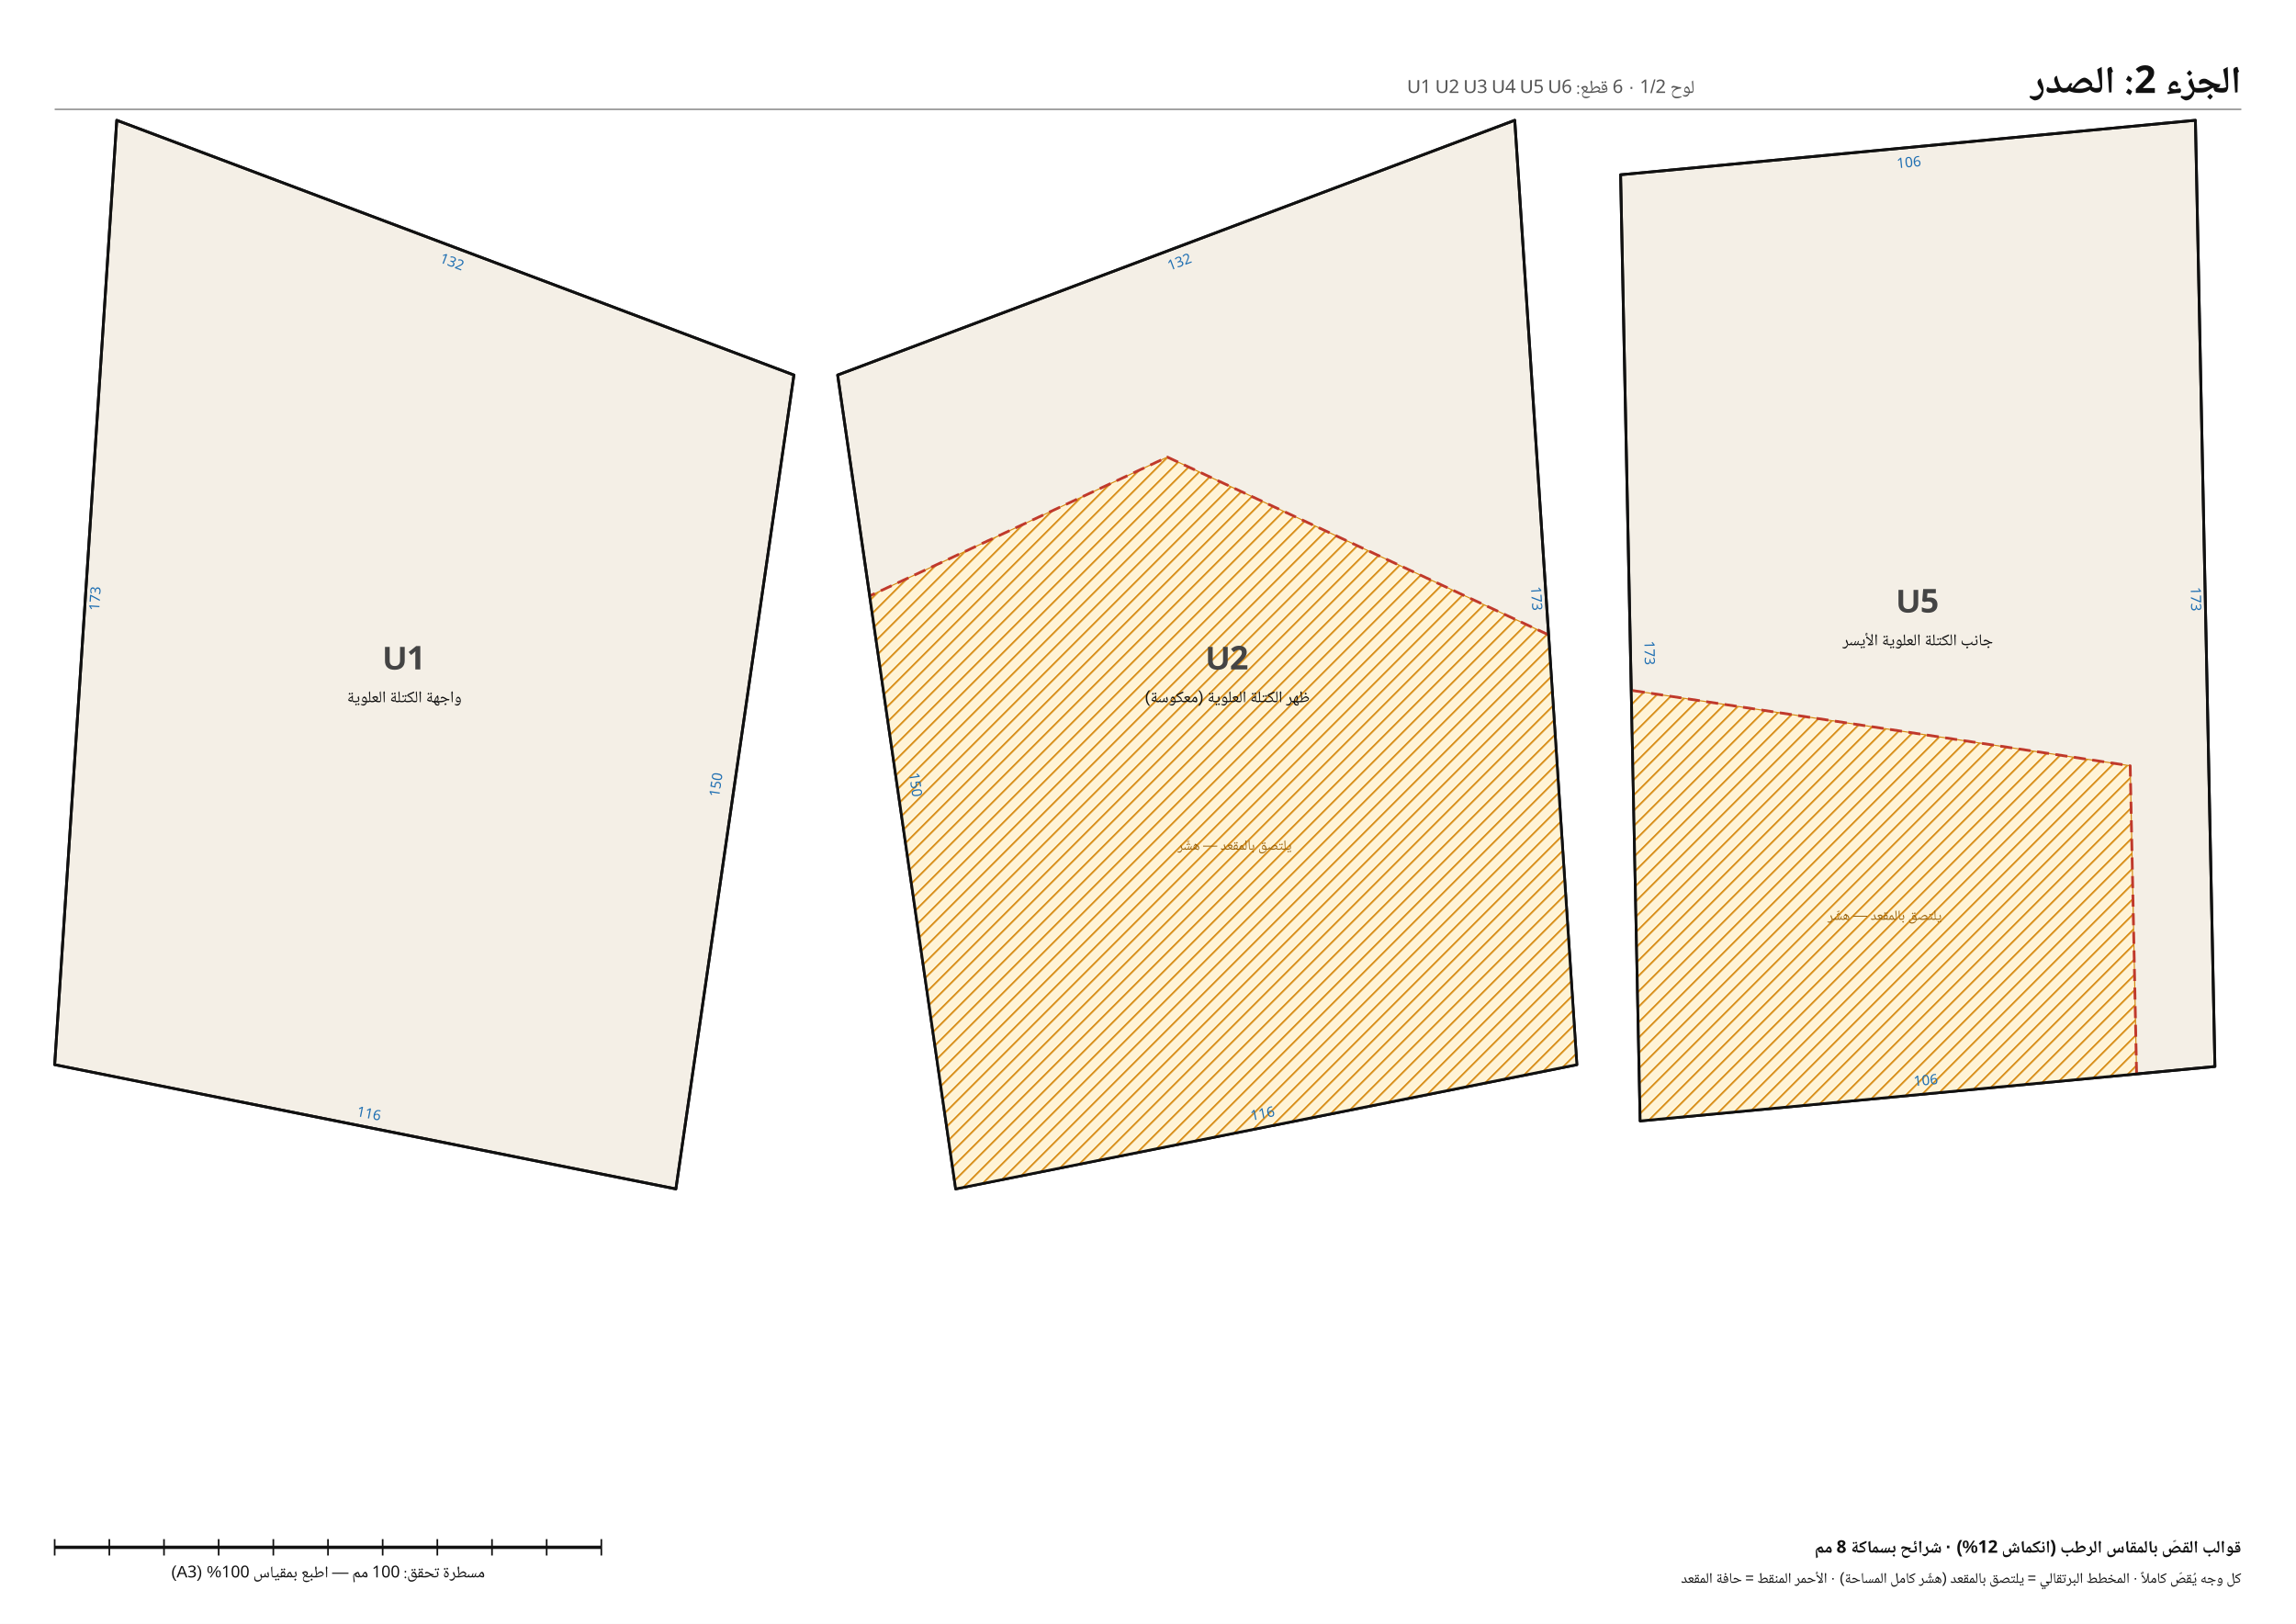
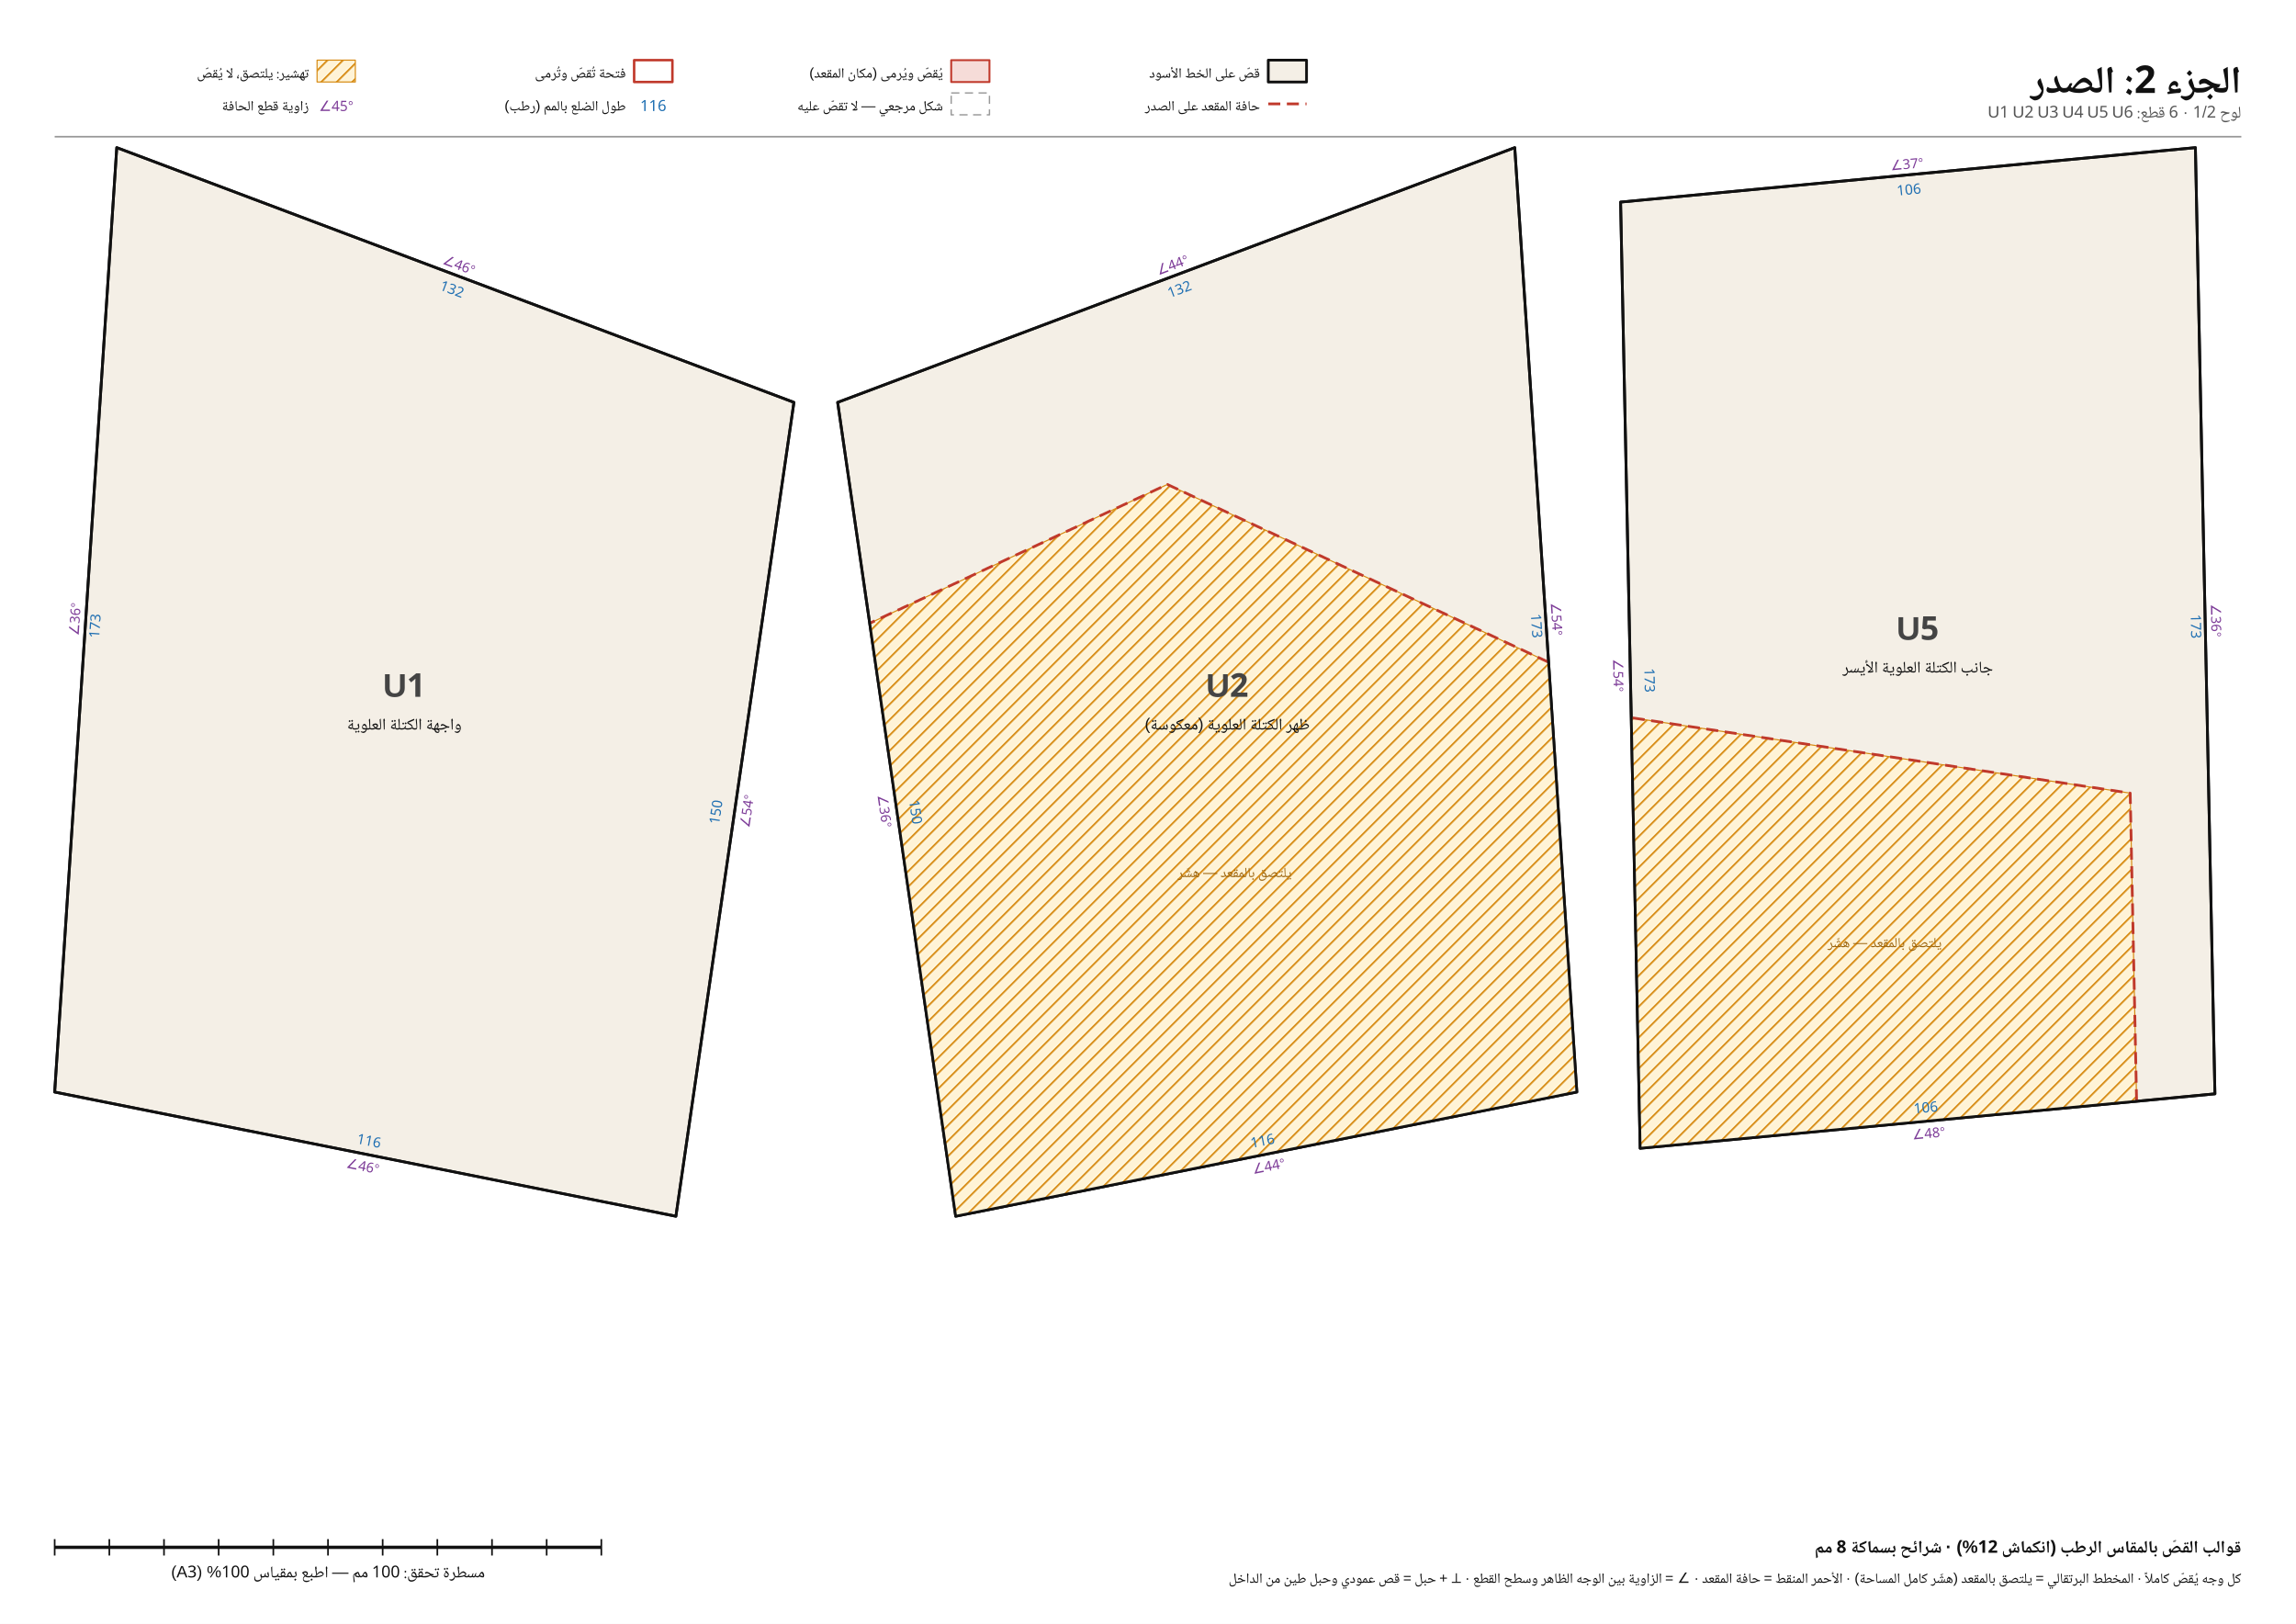
<svg xmlns="http://www.w3.org/2000/svg" width="420mm" height="297mm" viewBox="0 0 420 297" font-family="Noto Naskh Arabic, Amiri, Tahoma, Arial, sans-serif">
  <rect width="420" height="297" fill="#fff" />
  <defs>
    <marker id="ar" viewBox="0 0 10 10" refX="10" refY="5" markerWidth="5" markerHeight="5" orient="auto-start-reverse">
      <path d="M0,1 L10,5 L0,9 z" fill="#c0392b" />
    </marker>
    <marker id="ab" viewBox="0 0 10 10" refX="10" refY="5" markerWidth="4" markerHeight="4" orient="auto">
      <path d="M0,1 L10,5 L0,9 z" fill="#1f6fb2" />
    </marker>
    <pattern id="hatch" width="2" height="2" patternUnits="userSpaceOnUse" patternTransform="rotate(45)">
      <rect width="2" height="2" fill="#fff3d6" />
      <line x1="0" y1="0" x2="0" y2="2" stroke="#d68910" stroke-width="0.6" />
    </pattern>
  </defs>
-   <polygon points="10.00,194.73 21.36,22.00 145.23,68.59 123.64,217.45 10.00,194.73" fill="#f4efe6" stroke="#111" stroke-width="0.5" stroke-linejoin="round" />
-   <polygon points="10.00,194.73 21.36,22.00 145.23,68.59 123.64,217.45 10.00,194.73" fill="none" stroke="#111" stroke-width="0.5" stroke-linejoin="round" />
-   <text x="18.28" y="109.53" font-size="2.6" text-anchor="middle" fill="#1f6fb2" font-weight="normal" direction="ltr" transform="rotate(-86.2 18.28 109.53)">173</text>
-   <text x="82.38" y="48.73" font-size="2.6" text-anchor="middle" fill="#1f6fb2" font-weight="normal" direction="ltr" transform="rotate(20.6 82.38 48.73)">132</text>
-   <text x="131.86" y="143.65" font-size="2.6" text-anchor="middle" fill="#1f6fb2" font-weight="normal" direction="ltr" transform="rotate(-81.7 131.86 143.65)">150</text>
-   <text x="67.33" y="204.54" font-size="2.6" text-anchor="middle" fill="#1f6fb2" font-weight="normal" direction="ltr" transform="rotate(11.3 67.33 204.54)">116</text>
-   <text x="73.95" y="122.44" font-size="6" text-anchor="middle" fill="#444" font-weight="bold" direction="ltr">U1</text>
-   <text x="73.95" y="128.44" font-size="3" text-anchor="middle" fill="#111" font-weight="normal" direction="rtl">واجهة الكتلة العلوية</text>
-   <polygon points="174.82,217.45 153.23,68.59 277.09,22.00 288.45,194.73 174.82,217.45" fill="#f4efe6" stroke="#111" stroke-width="0.5" stroke-linejoin="round" />
-   <polygon points="174.82,217.45 159.09,108.99 213.54,83.60 283.28,116.12 288.45,194.73 174.82,217.45" fill="url(#hatch)" stroke="#d68910" stroke-width="0.2" stroke-linejoin="round" />
-   <polyline points="283.28,116.12 283.28,116.12 213.54,83.60 159.09,108.99 159.09,108.99" fill="none" stroke="#c0392b" stroke-width="0.5" stroke-dasharray="2.2,1.2" stroke-linejoin="round" />
-   <text x="225.85" y="155.42" font-size="2.6" text-anchor="middle" fill="#9c640c" font-weight="normal" direction="rtl">يلتصق بالمقعد — هشّر</text>
-   <polygon points="174.82,217.45 153.23,68.59 277.09,22.00 288.45,194.73 174.82,217.45" fill="none" stroke="#111" stroke-width="0.5" stroke-linejoin="round" />
-   <text x="166.60" y="143.65" font-size="2.6" text-anchor="middle" fill="#1f6fb2" font-weight="normal" direction="ltr" transform="rotate(81.7 166.60 143.65)">150</text>
-   <text x="216.07" y="48.73" font-size="2.6" text-anchor="middle" fill="#1f6fb2" font-weight="normal" direction="ltr" transform="rotate(-20.6 216.07 48.73)">132</text>
-   <text x="280.18" y="109.53" font-size="2.6" text-anchor="middle" fill="#1f6fb2" font-weight="normal" direction="ltr" transform="rotate(86.2 280.18 109.53)">173</text>
-   <text x="231.13" y="204.54" font-size="2.6" text-anchor="middle" fill="#1f6fb2" font-weight="normal" direction="ltr" transform="rotate(-11.3 231.13 204.54)">116</text>
-   <text x="224.50" y="122.44" font-size="6" text-anchor="middle" fill="#444" font-weight="bold" direction="ltr">U2</text>
-   <text x="224.50" y="128.44" font-size="3" text-anchor="middle" fill="#111" font-weight="normal" direction="rtl">ظهر الكتلة العلوية (معكوسة)</text>
-   <polygon points="300.03,205.02 296.45,31.96 401.60,22.00 405.17,195.06 300.03,205.02" fill="#f4efe6" stroke="#111" stroke-width="0.5" stroke-linejoin="round" />
-   <polygon points="300.03,205.02 298.40,126.26 389.67,140.06 390.84,196.42 300.03,205.02" fill="url(#hatch)" stroke="#d68910" stroke-width="0.2" stroke-linejoin="round" />
-   <polyline points="390.84,196.42 390.84,196.42 389.67,140.06 298.40,126.26 298.40,126.26" fill="none" stroke="#c0392b" stroke-width="0.5" stroke-dasharray="2.2,1.2" stroke-linejoin="round" />
-   <text x="344.76" y="168.24" font-size="2.6" text-anchor="middle" fill="#9c640c" font-weight="normal" direction="rtl">يلتصق بالمقعد — هشّر</text>
-   <polygon points="300.03,205.02 296.45,31.96 401.60,22.00 405.17,195.06 300.03,205.02" fill="none" stroke="#111" stroke-width="0.5" stroke-linejoin="round" />
-   <text x="300.84" y="119.44" font-size="2.6" text-anchor="middle" fill="#1f6fb2" font-weight="normal" direction="ltr" transform="rotate(88.8 300.84 119.44)">173</text>
-   <text x="349.27" y="30.57" font-size="2.6" text-anchor="middle" fill="#1f6fb2" font-weight="normal" direction="ltr" transform="rotate(-5.4 349.27 30.57)">106</text>
-   <text x="400.79" y="109.59" font-size="2.6" text-anchor="middle" fill="#1f6fb2" font-weight="normal" direction="ltr" transform="rotate(88.8 400.79 109.59)">173</text>
-   <text x="352.36" y="198.45" font-size="2.6" text-anchor="middle" fill="#1f6fb2" font-weight="normal" direction="ltr" transform="rotate(-5.4 352.36 198.45)">106</text>
-   <text x="350.81" y="112.01" font-size="6" text-anchor="middle" fill="#444" font-weight="bold" direction="ltr">U5</text>
-   <text x="350.81" y="118.01" font-size="3" text-anchor="middle" fill="#111" font-weight="normal" direction="rtl">جانب الكتلة العلوية الأيسر</text>
+   <polygon points="10.00,199.73 21.36,27.00 145.23,73.59 123.64,222.45 10.00,199.73" fill="#f4efe6" stroke="#111" stroke-width="0.5" stroke-linejoin="round" />
+   <polygon points="10.00,199.73 21.36,27.00 145.23,73.59 123.64,222.45 10.00,199.73" fill="none" stroke="#111" stroke-width="0.5" stroke-linejoin="round" />
+   <text x="18.28" y="114.53" font-size="2.6" text-anchor="middle" fill="#1f6fb2" font-weight="normal" direction="ltr" transform="rotate(-86.2 18.28 114.53)">173</text>
+   <text x="82.38" y="53.73" font-size="2.6" text-anchor="middle" fill="#1f6fb2" font-weight="normal" direction="ltr" transform="rotate(20.6 82.38 53.73)">132</text>
+   <text x="131.86" y="148.65" font-size="2.6" text-anchor="middle" fill="#1f6fb2" font-weight="normal" direction="ltr" transform="rotate(-81.7 131.86 148.65)">150</text>
+   <text x="67.33" y="209.54" font-size="2.6" text-anchor="middle" fill="#1f6fb2" font-weight="normal" direction="ltr" transform="rotate(11.3 67.33 209.54)">116</text>
+   <text x="14.58" y="113.29" font-size="2.5" text-anchor="middle" fill="#7d3c98" font-weight="normal" direction="ltr" transform="rotate(-86.2 14.58 113.29)">∠36°</text>
+   <text x="83.68" y="49.27" font-size="2.5" text-anchor="middle" fill="#7d3c98" font-weight="normal" direction="ltr" transform="rotate(20.6 83.68 49.27)">∠46°</text>
+   <text x="137.50" y="148.47" font-size="2.5" text-anchor="middle" fill="#7d3c98" font-weight="normal" direction="ltr" transform="rotate(-81.7 137.50 148.47)">∠54°</text>
+   <text x="66.21" y="214.13" font-size="2.5" text-anchor="middle" fill="#7d3c98" font-weight="normal" direction="ltr" transform="rotate(11.3 66.21 214.13)">∠46°</text>
+   <text x="73.95" y="127.44" font-size="6" text-anchor="middle" fill="#444" font-weight="bold" direction="ltr">U1</text>
+   <text x="73.95" y="133.44" font-size="3" text-anchor="middle" fill="#111" font-weight="normal" direction="rtl">واجهة الكتلة العلوية</text>
+   <polygon points="174.82,222.45 153.23,73.59 277.09,27.00 288.45,199.73 174.82,222.45" fill="#f4efe6" stroke="#111" stroke-width="0.5" stroke-linejoin="round" />
+   <polygon points="174.82,222.45 159.09,113.99 213.54,88.60 283.28,121.12 288.45,199.73 174.82,222.45" fill="url(#hatch)" stroke="#d68910" stroke-width="0.2" stroke-linejoin="round" />
+   <polyline points="283.28,121.12 283.28,121.12 213.54,88.60 159.09,113.99 159.09,113.99" fill="none" stroke="#c0392b" stroke-width="0.5" stroke-dasharray="2.2,1.2" stroke-linejoin="round" />
+   <text x="225.85" y="160.42" font-size="2.6" text-anchor="middle" fill="#9c640c" font-weight="normal" direction="rtl">يلتصق بالمقعد — هشّر</text>
+   <polygon points="174.82,222.45 153.23,73.59 277.09,27.00 288.45,199.73 174.82,222.45" fill="none" stroke="#111" stroke-width="0.5" stroke-linejoin="round" />
+   <text x="166.60" y="148.65" font-size="2.6" text-anchor="middle" fill="#1f6fb2" font-weight="normal" direction="ltr" transform="rotate(81.7 166.60 148.65)">150</text>
+   <text x="216.07" y="53.73" font-size="2.6" text-anchor="middle" fill="#1f6fb2" font-weight="normal" direction="ltr" transform="rotate(-20.6 216.07 53.73)">132</text>
+   <text x="280.18" y="114.53" font-size="2.6" text-anchor="middle" fill="#1f6fb2" font-weight="normal" direction="ltr" transform="rotate(86.2 280.18 114.53)">173</text>
+   <text x="231.13" y="209.54" font-size="2.6" text-anchor="middle" fill="#1f6fb2" font-weight="normal" direction="ltr" transform="rotate(-11.3 231.13 209.54)">116</text>
+   <text x="160.95" y="148.47" font-size="2.5" text-anchor="middle" fill="#7d3c98" font-weight="normal" direction="ltr" transform="rotate(81.7 160.95 148.47)">∠36°</text>
+   <text x="214.77" y="49.27" font-size="2.5" text-anchor="middle" fill="#7d3c98" font-weight="normal" direction="ltr" transform="rotate(-20.6 214.77 49.27)">∠44°</text>
+   <text x="283.87" y="113.29" font-size="2.5" text-anchor="middle" fill="#7d3c98" font-weight="normal" direction="ltr" transform="rotate(86.2 283.87 113.29)">∠54°</text>
+   <text x="232.24" y="214.13" font-size="2.5" text-anchor="middle" fill="#7d3c98" font-weight="normal" direction="ltr" transform="rotate(-11.3 232.24 214.13)">∠44°</text>
+   <text x="224.50" y="127.44" font-size="6" text-anchor="middle" fill="#444" font-weight="bold" direction="ltr">U2</text>
+   <text x="224.50" y="133.44" font-size="3" text-anchor="middle" fill="#111" font-weight="normal" direction="rtl">ظهر الكتلة العلوية (معكوسة)</text>
+   <polygon points="300.03,210.02 296.45,36.96 401.60,27.00 405.17,200.06 300.03,210.02" fill="#f4efe6" stroke="#111" stroke-width="0.5" stroke-linejoin="round" />
+   <polygon points="300.03,210.02 298.40,131.26 389.67,145.06 390.84,201.42 300.03,210.02" fill="url(#hatch)" stroke="#d68910" stroke-width="0.2" stroke-linejoin="round" />
+   <polyline points="390.84,201.42 390.84,201.42 389.67,145.06 298.40,131.26 298.40,131.26" fill="none" stroke="#c0392b" stroke-width="0.5" stroke-dasharray="2.2,1.2" stroke-linejoin="round" />
+   <text x="344.76" y="173.24" font-size="2.6" text-anchor="middle" fill="#9c640c" font-weight="normal" direction="rtl">يلتصق بالمقعد — هشّر</text>
+   <polygon points="300.03,210.02 296.45,36.96 401.60,27.00 405.17,200.06 300.03,210.02" fill="none" stroke="#111" stroke-width="0.5" stroke-linejoin="round" />
+   <text x="300.84" y="124.44" font-size="2.6" text-anchor="middle" fill="#1f6fb2" font-weight="normal" direction="ltr" transform="rotate(88.8 300.84 124.44)">173</text>
+   <text x="349.27" y="35.57" font-size="2.6" text-anchor="middle" fill="#1f6fb2" font-weight="normal" direction="ltr" transform="rotate(-5.4 349.27 35.57)">106</text>
+   <text x="400.79" y="114.59" font-size="2.6" text-anchor="middle" fill="#1f6fb2" font-weight="normal" direction="ltr" transform="rotate(88.8 400.79 114.59)">173</text>
+   <text x="352.36" y="203.45" font-size="2.6" text-anchor="middle" fill="#1f6fb2" font-weight="normal" direction="ltr" transform="rotate(-5.4 352.36 203.45)">106</text>
+   <text x="295.14" y="123.55" font-size="2.5" text-anchor="middle" fill="#7d3c98" font-weight="normal" direction="ltr" transform="rotate(88.8 295.14 123.55)">∠54°</text>
+   <text x="348.92" y="30.88" font-size="2.5" text-anchor="middle" fill="#7d3c98" font-weight="normal" direction="ltr" transform="rotate(-5.4 348.92 30.88)">∠37°</text>
+   <text x="404.49" y="113.51" font-size="2.5" text-anchor="middle" fill="#7d3c98" font-weight="normal" direction="ltr" transform="rotate(88.8 404.49 113.51)">∠36°</text>
+   <text x="352.89" y="208.13" font-size="2.5" text-anchor="middle" fill="#7d3c98" font-weight="normal" direction="ltr" transform="rotate(-5.4 352.89 208.13)">∠48°</text>
+   <text x="350.81" y="117.01" font-size="6" text-anchor="middle" fill="#444" font-weight="bold" direction="ltr">U5</text>
+   <text x="350.81" y="123.01" font-size="3" text-anchor="middle" fill="#111" font-weight="normal" direction="rtl">جانب الكتلة العلوية الأيسر</text>
  <text x="410.00" y="17.00" font-size="7" text-anchor="start" fill="#111" font-weight="bold" direction="rtl">الجزء 2: الصدر</text>
-   <text x="310.00" y="17.00" font-size="3.4" text-anchor="start" fill="#555" font-weight="normal" direction="rtl">لوح 1/2 · 6 قطع: U1 U2 U3 U4 U5 U6</text>
-   <line x1="10.00" y1="20.00" x2="410.00" y2="20.00" stroke="#999" stroke-width="0.3" />
+   <text x="410.00" y="21.50" font-size="3" text-anchor="start" fill="#555" font-weight="normal" direction="rtl">لوح 1/2 · 6 قطع: U1 U2 U3 U4 U5 U6</text>
+   <polygon points="232.00,11.00 239.00,11.00 239.00,15.00 232.00,15.00" fill="#f4efe6" stroke="#111" stroke-width="0.5" stroke-linejoin="round" />
+   <text x="230.50" y="14.20" font-size="2.6" text-anchor="start" fill="#111" font-weight="normal" direction="rtl">قصّ على الخط الأسود</text>
+   <polygon points="174.00,11.00 181.00,11.00 181.00,15.00 174.00,15.00" fill="#f6dcd8" stroke="#c0392b" stroke-width="0.35" stroke-linejoin="round" />
+   <text x="172.50" y="14.20" font-size="2.6" text-anchor="start" fill="#111" font-weight="normal" direction="rtl">يُقصّ ويُرمى (مكان المقعد)</text>
+   <polygon points="116.00,11.00 123.00,11.00 123.00,15.00 116.00,15.00" fill="#fff" stroke="#c0392b" stroke-width="0.45" stroke-linejoin="round" />
+   <text x="114.50" y="14.20" font-size="2.6" text-anchor="start" fill="#111" font-weight="normal" direction="rtl">فتحة تُقصّ وتُرمى</text>
+   <polygon points="58.00,11.00 65.00,11.00 65.00,15.00 58.00,15.00" fill="url(#hatch)" stroke="#d68910" stroke-width="0.2" stroke-linejoin="round" />
+   <text x="56.50" y="14.20" font-size="2.6" text-anchor="start" fill="#111" font-weight="normal" direction="rtl">تهشير: يلتصق، لا يُقصّ</text>
+   <line x1="232.00" y1="19.00" x2="239.00" y2="19.00" stroke="#c0392b" stroke-width="0.5" stroke-dasharray="2.2,1.2" />
+   <text x="230.50" y="20.20" font-size="2.6" text-anchor="start" fill="#111" font-weight="normal" direction="rtl">حافة المقعد على الصدر</text>
+   <polygon points="174.00,17.00 181.00,17.00 181.00,21.00 174.00,21.00" fill="none" stroke="#999" stroke-width="0.25" stroke-dasharray="1.5,1" stroke-linejoin="round" />
+   <text x="172.50" y="20.20" font-size="2.6" text-anchor="start" fill="#111" font-weight="normal" direction="rtl">شكل مرجعي — لا تقصّ عليه</text>
+   <text x="119.50" y="20.30" font-size="2.8" text-anchor="middle" fill="#1f6fb2" font-weight="normal" direction="ltr">116</text>
+   <text x="114.50" y="20.20" font-size="2.6" text-anchor="start" fill="#111" font-weight="normal" direction="rtl">طول الضلع بالمم (رطب)</text>
+   <text x="61.50" y="20.30" font-size="2.6" text-anchor="middle" fill="#7d3c98" font-weight="normal" direction="ltr">∠45°</text>
+   <text x="56.50" y="20.20" font-size="2.6" text-anchor="start" fill="#111" font-weight="normal" direction="rtl">زاوية قطع الحافة</text>
+   <line x1="10.00" y1="25.00" x2="410.00" y2="25.00" stroke="#999" stroke-width="0.3" />
  <line x1="10.00" y1="283.00" x2="110.00" y2="283.00" stroke="#111" stroke-width="0.6" />
  <line x1="10.00" y1="281.50" x2="10.00" y2="284.50" stroke="#111" stroke-width="0.3" />
  <line x1="20.00" y1="281.50" x2="20.00" y2="284.50" stroke="#111" stroke-width="0.3" />
  <line x1="30.00" y1="281.50" x2="30.00" y2="284.50" stroke="#111" stroke-width="0.3" />
  <line x1="40.00" y1="281.50" x2="40.00" y2="284.50" stroke="#111" stroke-width="0.3" />
  <line x1="50.00" y1="281.50" x2="50.00" y2="284.50" stroke="#111" stroke-width="0.3" />
  <line x1="60.00" y1="281.50" x2="60.00" y2="284.50" stroke="#111" stroke-width="0.3" />
  <line x1="70.00" y1="281.50" x2="70.00" y2="284.50" stroke="#111" stroke-width="0.3" />
  <line x1="80.00" y1="281.50" x2="80.00" y2="284.50" stroke="#111" stroke-width="0.3" />
  <line x1="90.00" y1="281.50" x2="90.00" y2="284.50" stroke="#111" stroke-width="0.3" />
  <line x1="100.00" y1="281.50" x2="100.00" y2="284.50" stroke="#111" stroke-width="0.3" />
  <line x1="110.00" y1="281.50" x2="110.00" y2="284.50" stroke="#111" stroke-width="0.3" />
  <text x="60.00" y="288.50" font-size="3" text-anchor="middle" fill="#111" font-weight="normal" direction="rtl">مسطرة تحقق: 100 مم — اطبع بمقياس 100% (A3)</text>
  <text x="410.00" y="284.00" font-size="3.2" text-anchor="start" fill="#111" font-weight="bold" direction="rtl">قوالب القصّ بالمقاس الرطب (انكماش 12%) · شرائح بسماكة 8 مم</text>
-   <text x="410.00" y="289.50" font-size="2.7" text-anchor="start" fill="#111" font-weight="normal" direction="rtl">كل وجه يُقصّ كاملاً · المخطط البرتقالي = يلتصق بالمقعد (هشّر كامل المساحة) · الأحمر المنقط = حافة المقعد</text>
+   <text x="410.00" y="289.50" font-size="2.6" text-anchor="start" fill="#111" font-weight="normal" direction="rtl">كل وجه يُقصّ كاملاً · المخطط البرتقالي = يلتصق بالمقعد (هشّر كامل المساحة) · الأحمر المنقط = حافة المقعد · ∠ = الزاوية بين الوجه الظاهر وسطح القطع · ⟂ + حبل = قص عمودي وحبل طين من الداخل</text>
</svg>
